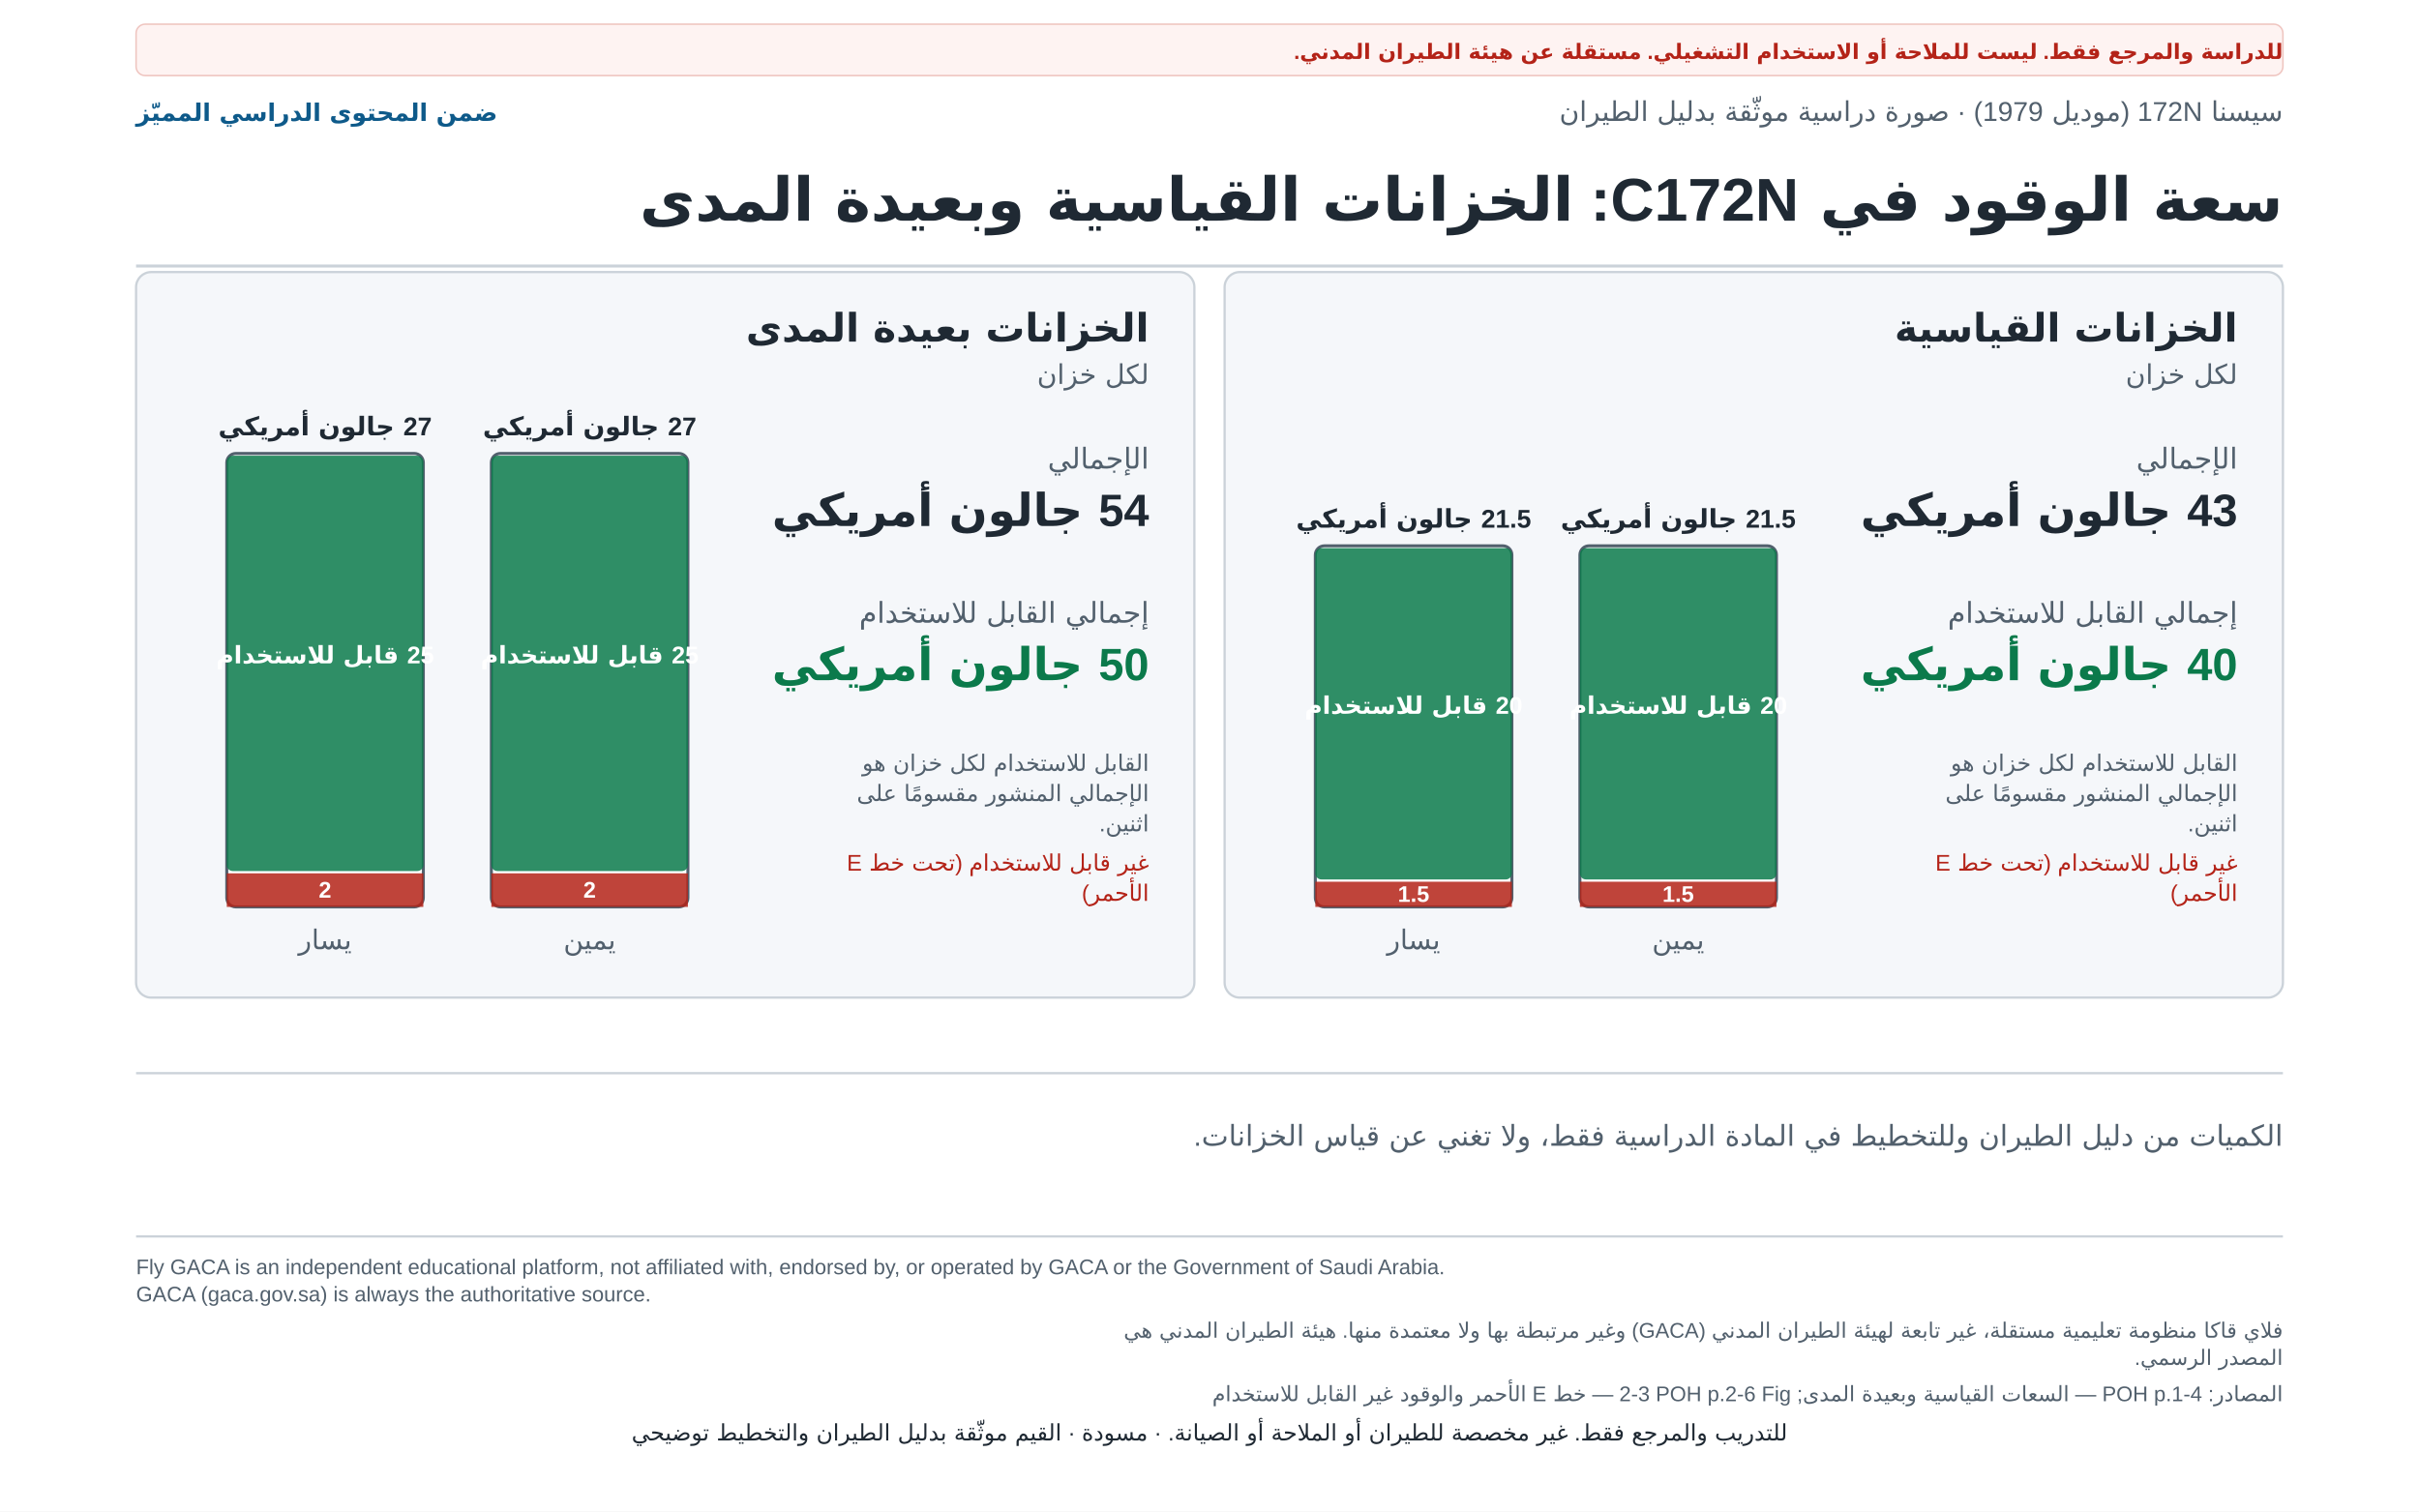
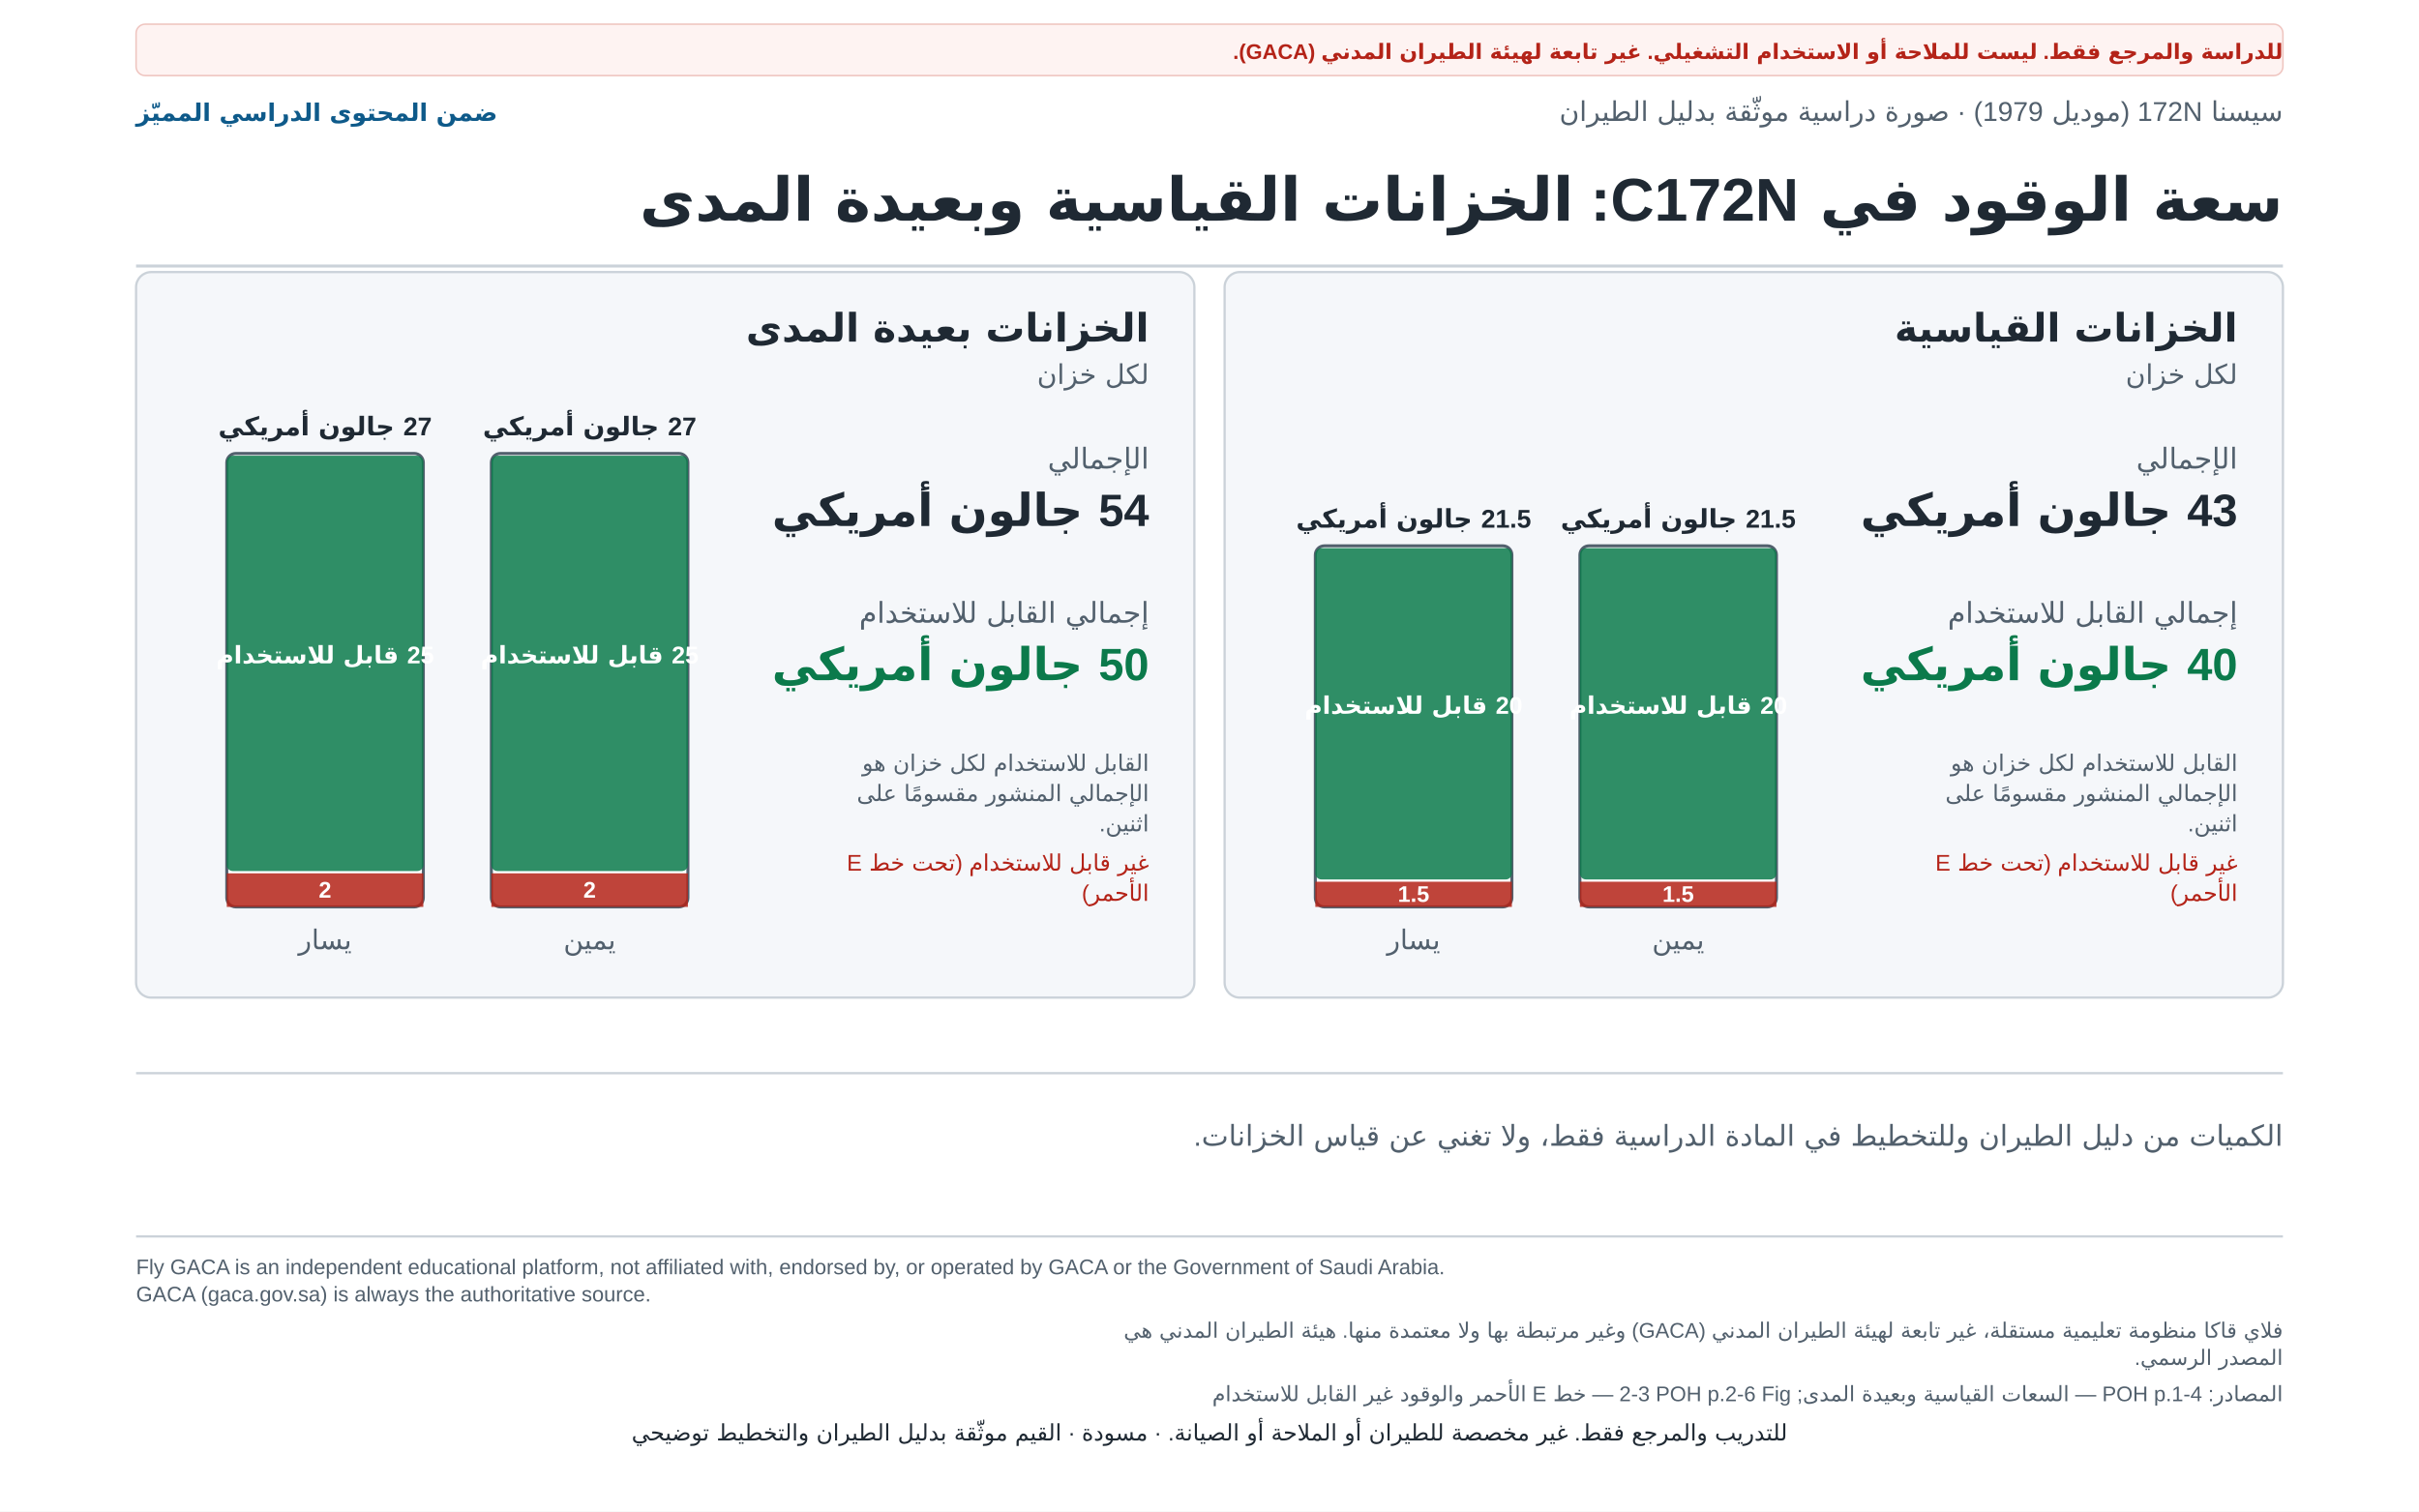
<svg xmlns="http://www.w3.org/2000/svg" viewBox="0 0 1600 1000" width="1600" height="1000" direction="rtl" lang="ar" role="img" aria-labelledby="t">
  <rect x="0" y="0" width="1600" height="1000" fill="#FFFFFF" />
  <rect x="90" y="16" width="1420" height="34" fill="#FEF3F2" stroke="#EFC5C0" stroke-width="1" rx="6" />
-   <text x="1510" y="39" text-anchor="start" font-family="IBM Plex Sans, IBM Plex Sans Arabic, Helvetica Neue, Arial, sans-serif" font-size="14" font-weight="600" fill="#B42318" direction="rtl">للدراسة والمرجع فقط. ليست للملاحة أو الاستخدام التشغيلي. مستقلة عن هيئة الطيران المدني.</text>
+   <text x="1510" y="39" text-anchor="start" font-family="IBM Plex Sans, IBM Plex Sans Arabic, Helvetica Neue, Arial, sans-serif" font-size="14" font-weight="600" fill="#B42318" direction="rtl">للدراسة والمرجع فقط. ليست للملاحة أو الاستخدام التشغيلي. غير تابعة لهيئة الطيران المدني (GACA).</text>
  <text x="1510" y="80" text-anchor="start" font-family="IBM Plex Sans, IBM Plex Sans Arabic, Helvetica Neue, Arial, sans-serif" font-size="18" fill="#52606D">سيسنا 172N (موديل ⁦1979⁩) · صورة دراسية موثّقة بدليل الطيران</text>
  <text x="90" y="80" text-anchor="end" font-family="IBM Plex Sans, IBM Plex Sans Arabic, Helvetica Neue, Arial, sans-serif" font-size="16" font-weight="600" fill="#0E5A8A">ضمن المحتوى الدراسي المميّز</text>
  <text x="1510" y="146" text-anchor="start" font-family="IBM Plex Sans, IBM Plex Sans Arabic, Helvetica Neue, Arial, sans-serif" font-size="40" font-weight="600" fill="#1F2933">سعة الوقود في C172N: الخزانات القياسية وبعيدة المدى</text>
  <line x1="90" y1="176" x2="1510" y2="176" stroke="#CBD2D9" stroke-width="2" />
  <g>
    <rect x="810" y="180" width="700" height="480" fill="#F5F7FA" stroke="#CBD2D9" stroke-width="1.5" rx="10" />
    <text x="1480" y="226" text-anchor="start" font-family="IBM Plex Sans, IBM Plex Sans Arabic, Helvetica Neue, Arial, sans-serif" font-size="26" font-weight="600" fill="#1F2933">الخزانات القياسية</text>
    <text x="1480" y="254" text-anchor="start" font-family="IBM Plex Sans, IBM Plex Sans Arabic, Helvetica Neue, Arial, sans-serif" font-size="18" fill="#52606D">لكل خزان</text>
    <rect x="870" y="361.11" width="130" height="238.89" fill="#FFFFFF" stroke="#52606D" stroke-width="2" rx="6" />
    <rect x="870" y="583.33" width="130" height="16.67" fill="#B42318" opacity="0.85" />
    <rect x="870" y="362.61" width="130" height="219.22" fill="#0B7A4B" opacity="0.85" rx="4" />
    <text x="935" y="628" text-anchor="middle" font-family="IBM Plex Sans, IBM Plex Sans Arabic, Helvetica Neue, Arial, sans-serif" font-size="18" fill="#52606D">يسار</text>
    <text x="935" y="349.11" text-anchor="middle" font-family="IBM Plex Sans, IBM Plex Sans Arabic, Helvetica Neue, Arial, sans-serif" font-size="17" font-weight="600" fill="#1F2933">21.5 جالون أمريكي</text>
    <text x="935" y="472.22" text-anchor="middle" font-family="IBM Plex Sans, IBM Plex Sans Arabic, Helvetica Neue, Arial, sans-serif" font-size="16" font-weight="600" fill="#FFFFFF">20 قابل للاستخدام</text>
    <text x="935" y="596.67" text-anchor="middle" font-family="IBM Plex Sans, IBM Plex Sans Arabic, Helvetica Neue, Arial, sans-serif" font-size="15" font-weight="600" fill="#FFFFFF">1.5</text>
    <rect x="1045" y="361.11" width="130" height="238.89" fill="#FFFFFF" stroke="#52606D" stroke-width="2" rx="6" />
    <rect x="1045" y="583.33" width="130" height="16.67" fill="#B42318" opacity="0.85" />
    <rect x="1045" y="362.61" width="130" height="219.22" fill="#0B7A4B" opacity="0.85" rx="4" />
    <text x="1110" y="628" text-anchor="middle" font-family="IBM Plex Sans, IBM Plex Sans Arabic, Helvetica Neue, Arial, sans-serif" font-size="18" fill="#52606D">يمين</text>
    <text x="1110" y="349.11" text-anchor="middle" font-family="IBM Plex Sans, IBM Plex Sans Arabic, Helvetica Neue, Arial, sans-serif" font-size="17" font-weight="600" fill="#1F2933">21.5 جالون أمريكي</text>
    <text x="1110" y="472.22" text-anchor="middle" font-family="IBM Plex Sans, IBM Plex Sans Arabic, Helvetica Neue, Arial, sans-serif" font-size="16" font-weight="600" fill="#FFFFFF">20 قابل للاستخدام</text>
    <text x="1110" y="596.67" text-anchor="middle" font-family="IBM Plex Sans, IBM Plex Sans Arabic, Helvetica Neue, Arial, sans-serif" font-size="15" font-weight="600" fill="#FFFFFF">1.5</text>
    <text x="1480" y="310" text-anchor="start" font-family="IBM Plex Sans, IBM Plex Sans Arabic, Helvetica Neue, Arial, sans-serif" font-size="19" fill="#52606D">الإجمالي</text>
    <text x="1480" y="348" text-anchor="start" font-family="IBM Plex Sans, IBM Plex Sans Arabic, Helvetica Neue, Arial, sans-serif" font-size="30" font-weight="600" fill="#1F2933">43 جالون أمريكي</text>
    <text x="1480" y="412" text-anchor="start" font-family="IBM Plex Sans, IBM Plex Sans Arabic, Helvetica Neue, Arial, sans-serif" font-size="19" fill="#52606D">إجمالي القابل للاستخدام</text>
    <text x="1480" y="450" text-anchor="start" font-family="IBM Plex Sans, IBM Plex Sans Arabic, Helvetica Neue, Arial, sans-serif" font-size="30" font-weight="600" fill="#0B7A4B">40 جالون أمريكي</text>
    <text x="1480" y="510" text-anchor="start" font-family="IBM Plex Sans, IBM Plex Sans Arabic, Helvetica Neue, Arial, sans-serif" font-size="15" fill="#52606D">القابل للاستخدام لكل خزان هو</text>
    <text x="1480" y="530" text-anchor="start" font-family="IBM Plex Sans, IBM Plex Sans Arabic, Helvetica Neue, Arial, sans-serif" font-size="15" fill="#52606D">الإجمالي المنشور مقسومًا على</text>
    <text x="1480" y="550" text-anchor="start" font-family="IBM Plex Sans, IBM Plex Sans Arabic, Helvetica Neue, Arial, sans-serif" font-size="15" fill="#52606D">اثنين.</text>
    <text x="1480" y="576" text-anchor="start" font-family="IBM Plex Sans, IBM Plex Sans Arabic, Helvetica Neue, Arial, sans-serif" font-size="15" fill="#B42318">غير قابل للاستخدام (تحت خط E</text>
    <text x="1480" y="596" text-anchor="start" font-family="IBM Plex Sans, IBM Plex Sans Arabic, Helvetica Neue, Arial, sans-serif" font-size="15" fill="#B42318">الأحمر)</text>
    <rect x="90" y="180" width="700" height="480" fill="#F5F7FA" stroke="#CBD2D9" stroke-width="1.5" rx="10" />
    <text x="760" y="226" text-anchor="start" font-family="IBM Plex Sans, IBM Plex Sans Arabic, Helvetica Neue, Arial, sans-serif" font-size="26" font-weight="600" fill="#1F2933">الخزانات بعيدة المدى</text>
    <text x="760" y="254" text-anchor="start" font-family="IBM Plex Sans, IBM Plex Sans Arabic, Helvetica Neue, Arial, sans-serif" font-size="18" fill="#52606D">لكل خزان</text>
    <rect x="150" y="300" width="130" height="300" fill="#FFFFFF" stroke="#52606D" stroke-width="2" rx="6" />
    <rect x="150" y="577.78" width="130" height="22.22" fill="#B42318" opacity="0.85" />
    <rect x="150" y="301.5" width="130" height="274.78" fill="#0B7A4B" opacity="0.85" rx="4" />
    <text x="215" y="628" text-anchor="middle" font-family="IBM Plex Sans, IBM Plex Sans Arabic, Helvetica Neue, Arial, sans-serif" font-size="18" fill="#52606D">يسار</text>
    <text x="215" y="288" text-anchor="middle" font-family="IBM Plex Sans, IBM Plex Sans Arabic, Helvetica Neue, Arial, sans-serif" font-size="17" font-weight="600" fill="#1F2933">27 جالون أمريكي</text>
    <text x="215" y="438.89" text-anchor="middle" font-family="IBM Plex Sans, IBM Plex Sans Arabic, Helvetica Neue, Arial, sans-serif" font-size="16" font-weight="600" fill="#FFFFFF">25 قابل للاستخدام</text>
    <text x="215" y="593.89" text-anchor="middle" font-family="IBM Plex Sans, IBM Plex Sans Arabic, Helvetica Neue, Arial, sans-serif" font-size="15" font-weight="600" fill="#FFFFFF">2</text>
    <rect x="325" y="300" width="130" height="300" fill="#FFFFFF" stroke="#52606D" stroke-width="2" rx="6" />
    <rect x="325" y="577.78" width="130" height="22.22" fill="#B42318" opacity="0.85" />
    <rect x="325" y="301.5" width="130" height="274.78" fill="#0B7A4B" opacity="0.85" rx="4" />
    <text x="390" y="628" text-anchor="middle" font-family="IBM Plex Sans, IBM Plex Sans Arabic, Helvetica Neue, Arial, sans-serif" font-size="18" fill="#52606D">يمين</text>
    <text x="390" y="288" text-anchor="middle" font-family="IBM Plex Sans, IBM Plex Sans Arabic, Helvetica Neue, Arial, sans-serif" font-size="17" font-weight="600" fill="#1F2933">27 جالون أمريكي</text>
    <text x="390" y="438.89" text-anchor="middle" font-family="IBM Plex Sans, IBM Plex Sans Arabic, Helvetica Neue, Arial, sans-serif" font-size="16" font-weight="600" fill="#FFFFFF">25 قابل للاستخدام</text>
    <text x="390" y="593.89" text-anchor="middle" font-family="IBM Plex Sans, IBM Plex Sans Arabic, Helvetica Neue, Arial, sans-serif" font-size="15" font-weight="600" fill="#FFFFFF">2</text>
    <text x="760" y="310" text-anchor="start" font-family="IBM Plex Sans, IBM Plex Sans Arabic, Helvetica Neue, Arial, sans-serif" font-size="19" fill="#52606D">الإجمالي</text>
    <text x="760" y="348" text-anchor="start" font-family="IBM Plex Sans, IBM Plex Sans Arabic, Helvetica Neue, Arial, sans-serif" font-size="30" font-weight="600" fill="#1F2933">54 جالون أمريكي</text>
    <text x="760" y="412" text-anchor="start" font-family="IBM Plex Sans, IBM Plex Sans Arabic, Helvetica Neue, Arial, sans-serif" font-size="19" fill="#52606D">إجمالي القابل للاستخدام</text>
    <text x="760" y="450" text-anchor="start" font-family="IBM Plex Sans, IBM Plex Sans Arabic, Helvetica Neue, Arial, sans-serif" font-size="30" font-weight="600" fill="#0B7A4B">50 جالون أمريكي</text>
    <text x="760" y="510" text-anchor="start" font-family="IBM Plex Sans, IBM Plex Sans Arabic, Helvetica Neue, Arial, sans-serif" font-size="15" fill="#52606D">القابل للاستخدام لكل خزان هو</text>
    <text x="760" y="530" text-anchor="start" font-family="IBM Plex Sans, IBM Plex Sans Arabic, Helvetica Neue, Arial, sans-serif" font-size="15" fill="#52606D">الإجمالي المنشور مقسومًا على</text>
    <text x="760" y="550" text-anchor="start" font-family="IBM Plex Sans, IBM Plex Sans Arabic, Helvetica Neue, Arial, sans-serif" font-size="15" fill="#52606D">اثنين.</text>
    <text x="760" y="576" text-anchor="start" font-family="IBM Plex Sans, IBM Plex Sans Arabic, Helvetica Neue, Arial, sans-serif" font-size="15" fill="#B42318">غير قابل للاستخدام (تحت خط E</text>
    <text x="760" y="596" text-anchor="start" font-family="IBM Plex Sans, IBM Plex Sans Arabic, Helvetica Neue, Arial, sans-serif" font-size="15" fill="#B42318">الأحمر)</text>
    <line x1="90" y1="710" x2="1510" y2="710" stroke="#CBD2D9" stroke-width="1.5" />
    <text x="1510" y="758" text-anchor="start" font-family="IBM Plex Sans, IBM Plex Sans Arabic, Helvetica Neue, Arial, sans-serif" font-size="19" fill="#52606D">الكميات من دليل الطيران وللتخطيط في المادة الدراسية فقط، ولا تغني عن قياس الخزانات.</text>
  </g>
  <line x1="90" y1="818" x2="1510" y2="818" stroke="#CBD2D9" stroke-width="1.5" />
  <text x="90" y="843" text-anchor="start" font-family="IBM Plex Sans, IBM Plex Sans Arabic, Helvetica Neue, Arial, sans-serif" font-size="14" fill="#52606D" direction="ltr">Fly GACA is an independent educational platform, not affiliated with, endorsed by, or operated by GACA or the Government of Saudi Arabia.</text>
  <text x="90" y="861" text-anchor="start" font-family="IBM Plex Sans, IBM Plex Sans Arabic, Helvetica Neue, Arial, sans-serif" font-size="14" fill="#52606D" direction="ltr">GACA (gaca.gov.sa) is always the authoritative source.</text>
  <text x="1510" y="885" text-anchor="start" font-family="IBM Plex Sans, IBM Plex Sans Arabic, Helvetica Neue, Arial, sans-serif" font-size="14" fill="#52606D" direction="rtl">فلاي قاكا منظومة تعليمية مستقلة، غير تابعة لهيئة الطيران المدني (GACA) وغير مرتبطة بها ولا معتمدة منها. هيئة الطيران المدني هي</text>
  <text x="1510" y="903" text-anchor="start" font-family="IBM Plex Sans, IBM Plex Sans Arabic, Helvetica Neue, Arial, sans-serif" font-size="14" fill="#52606D" direction="rtl">المصدر الرسمي.</text>
  <text x="1510" y="927" text-anchor="start" font-family="IBM Plex Sans, IBM Plex Sans Arabic, Helvetica Neue, Arial, sans-serif" font-size="14" fill="#52606D" direction="rtl">المصادر: POH p.1-4 — السعات القياسية وبعيدة المدى; POH p.2-6 Fig ⁦2-3⁩ — خط E الأحمر والوقود غير القابل للاستخدام</text>
  <text x="800" y="953" text-anchor="middle" font-family="IBM Plex Sans, IBM Plex Sans Arabic, Helvetica Neue, Arial, sans-serif" font-size="15" fill="#1F2933">للتدريب والمرجع فقط. غير مخصصة للطيران أو الملاحة أو الصيانة. · مسودة · القيم موثّقة بدليل الطيران والتخطيط توضيحي</text>
</svg>
